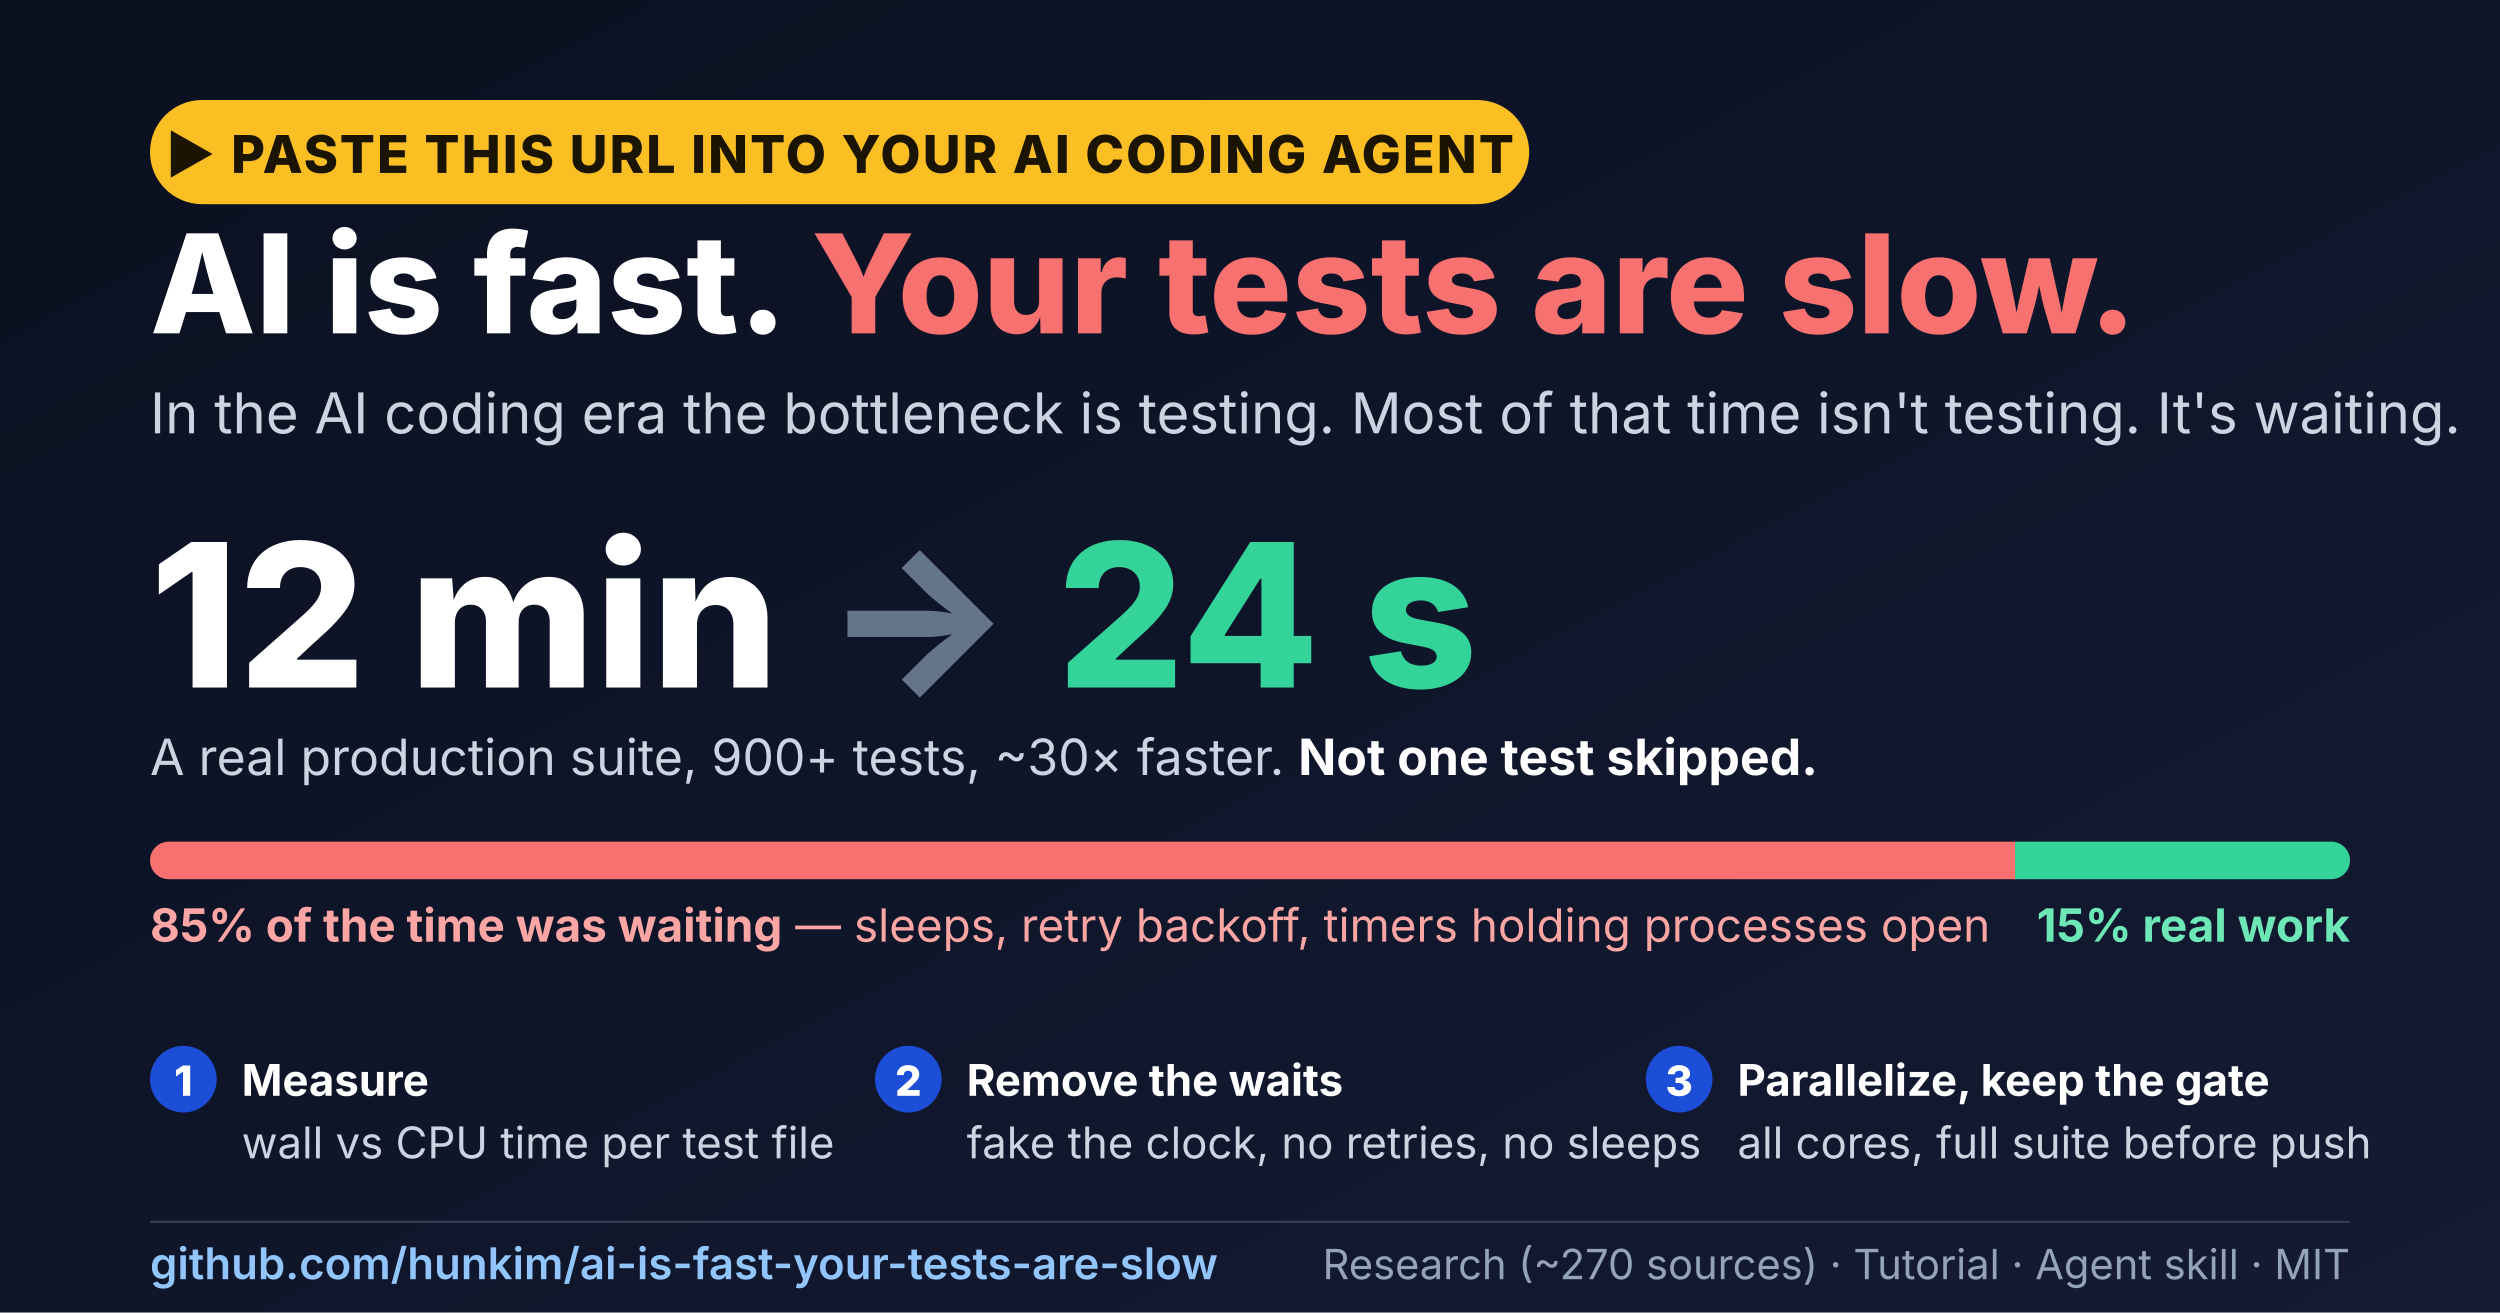
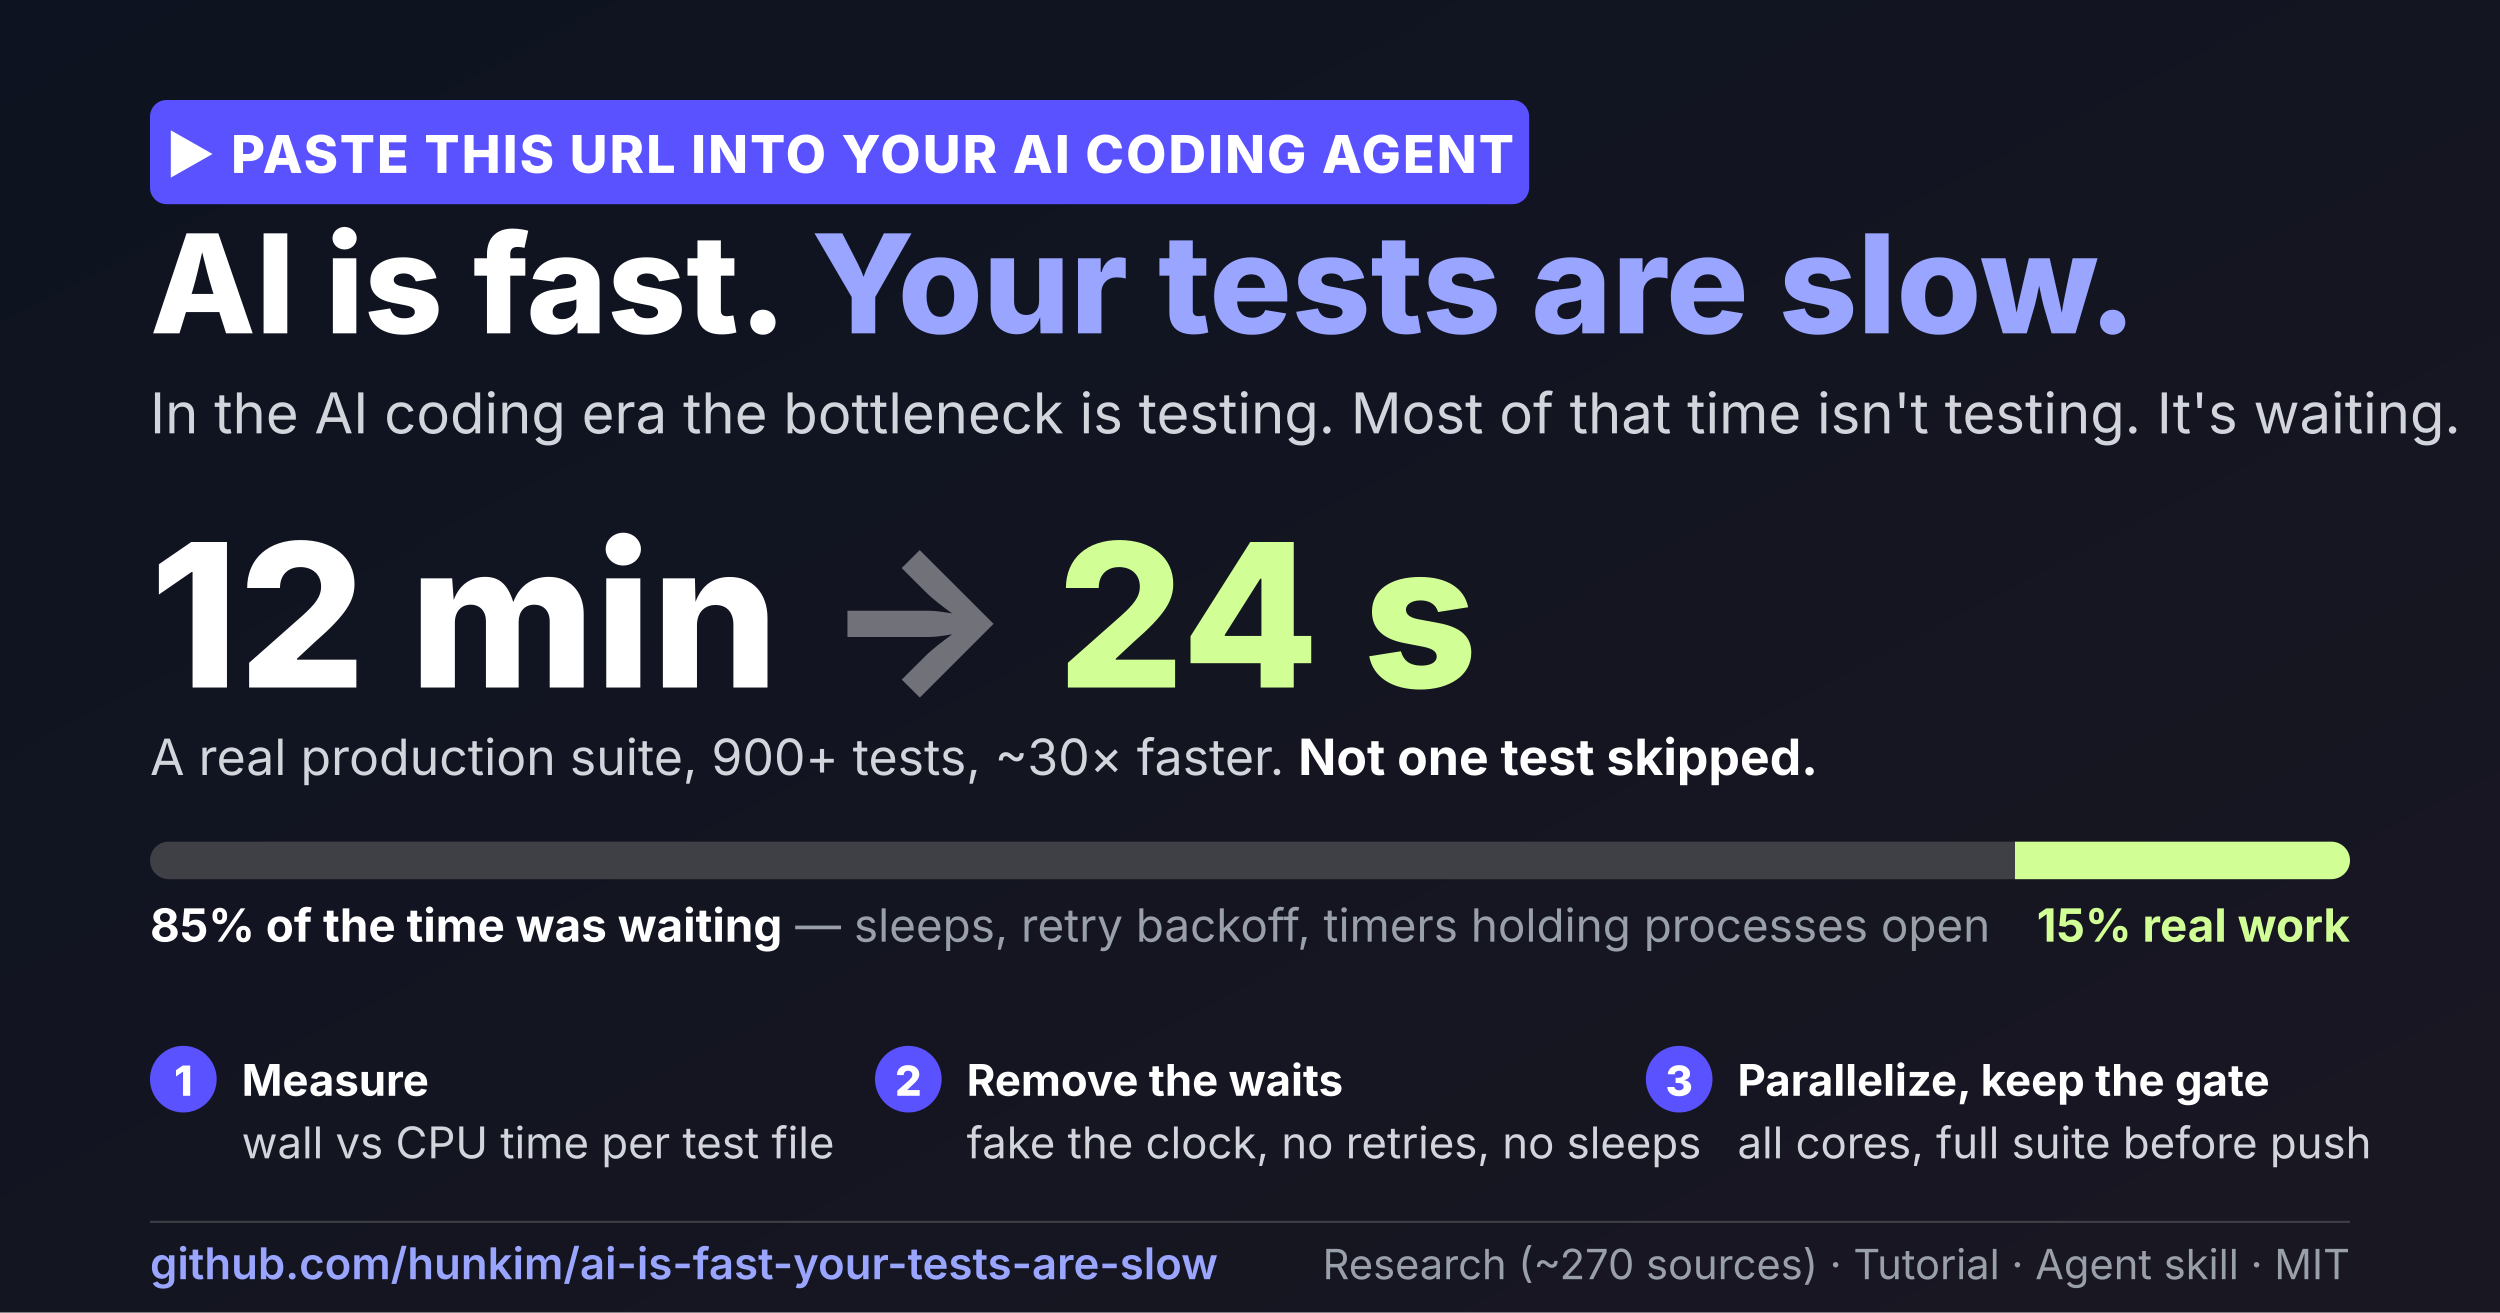
<svg xmlns="http://www.w3.org/2000/svg" width="1200" height="630" viewBox="0 0 1200 630" role="img" aria-label="AI is fast. Your tests are slow. Paste this repo's URL into your AI coding agent: a real test suite went from 12 minutes to 24 seconds with no test skipped. 85 percent of the time was waiting, not testing. Measure, remove the waits, parallelize.">
  <defs>
    <linearGradient id="bg" x1="0" y1="0" x2="1" y2="1">
-       <stop offset="0" stop-color="#0b1020" />
-       <stop offset="1" stop-color="#141b33" />
+       <stop offset="0" stop-color="#0d1320" />
+       <stop offset="1" stop-color="#191722" />
    </linearGradient>
    <linearGradient id="bar" x1="0" y1="0" x2="1" y2="0">
-       <stop offset="0" stop-color="#f87171" />
-       <stop offset="0.85" stop-color="#f87171" />
-       <stop offset="0.85" stop-color="#34d399" />
-       <stop offset="1" stop-color="#34d399" />
+       <stop offset="0" stop-color="#3f3f46" />
+       <stop offset="0.85" stop-color="#3f3f46" />
+       <stop offset="0.85" stop-color="#d2ff95" />
+       <stop offset="1" stop-color="#d2ff95" />
    </linearGradient>
  </defs>
  <rect width="1200" height="630" fill="url(#bg)" />
-   <g font-family="Inter, -apple-system, 'Segoe UI', Helvetica, Arial, sans-serif" fill="#e5e7eb">
-     <rect x="72" y="48" width="662" height="50" rx="25" fill="#fbbf24" />
-     <text x="403" y="83" font-size="25" font-weight="800" fill="#1a1400" text-anchor="middle" letter-spacing="1">▶  PASTE THIS URL INTO YOUR AI CODING AGENT</text>
-     <text x="72" y="160" font-size="66" font-weight="800" fill="#ffffff">AI is fast. <tspan fill="#f87171">Your tests are slow.</tspan>
+   <g font-family="Geist, Inter, -apple-system, 'Segoe UI', Helvetica, Arial, sans-serif" fill="#d2d5db">
+     <rect x="72" y="48" width="662" height="50" rx="8" fill="#5b52ff" />
+     <text x="403" y="83" font-size="25" font-weight="800" fill="#ffffff" text-anchor="middle" letter-spacing="1">▶  PASTE THIS URL INTO YOUR AI CODING AGENT</text>
+     <text x="72" y="160" font-size="66" font-weight="800" fill="#ffffff">AI is fast. <tspan fill="#99a5ff">Your tests are slow.</tspan>
    </text>
-     <text x="72" y="208" font-size="27" fill="#cbd5e1">In the AI coding era the bottleneck is testing. Most of that time isn't testing. It's waiting.</text>
-     <text x="72" y="330" font-size="96" font-weight="800" fill="#ffffff">12 min <tspan fill="#64748b">→</tspan>
-       <tspan fill="#34d399">24 s</tspan>
+     <text x="72" y="208" font-size="27" fill="#d2d5db">In the AI coding era the bottleneck is testing. Most of that time isn't testing. It's waiting.</text>
+     <text x="72" y="330" font-size="96" font-weight="800" fill="#ffffff">12 min <tspan fill="#71717a">→</tspan>
+       <tspan fill="#d2ff95">24 s</tspan>
    </text>
-     <text x="72" y="372" font-size="24" fill="#cbd5e1">A real production suite, 900+ tests, ~30× faster. <tspan font-weight="700" fill="#ffffff">Not one test skipped.</tspan>
+     <text x="72" y="372" font-size="24" fill="#d2d5db">A real production suite, 900+ tests, ~30× faster. <tspan font-weight="700" fill="#ffffff">Not one test skipped.</tspan>
    </text>
    <rect x="72" y="404" width="1056" height="18" rx="9" fill="url(#bar)" />
-     <text x="72" y="452" font-size="22" fill="#fca5a5">
-       <tspan font-weight="700">85% of the time was waiting</tspan> — sleeps, retry backoff, timers holding processes open</text>
-     <text x="1128" y="452" font-size="22" fill="#6ee7b7" text-anchor="end" font-weight="700">15% real work</text>
+     <text x="72" y="452" font-size="22" fill="#9aa0aa">
+       <tspan font-weight="700" fill="#ffffff">85% of the time was waiting</tspan> — sleeps, retry backoff, timers holding processes open</text>
+     <text x="1128" y="452" font-size="22" fill="#d2ff95" text-anchor="end" font-weight="700">15% real work</text>
    <g font-size="21">
      <g transform="translate(72 500)">
-         <circle cx="16" cy="18" r="16" fill="#1d4ed8" />
+         <circle cx="16" cy="18" r="16" fill="#5b52ff" />
        <text x="16" y="26" font-size="20" font-weight="800" text-anchor="middle" fill="#ffffff">1</text>
        <text x="44" y="26" font-weight="700" fill="#ffffff">Measure</text>
-         <text x="44" y="56" fill="#cbd5e1">wall vs CPU time per test file</text>
+         <text x="44" y="56" fill="#d2d5db">wall vs CPU time per test file</text>
      </g>
      <g transform="translate(420 500)">
-         <circle cx="16" cy="18" r="16" fill="#1d4ed8" />
+         <circle cx="16" cy="18" r="16" fill="#5b52ff" />
        <text x="16" y="26" font-size="20" font-weight="800" text-anchor="middle" fill="#ffffff">2</text>
        <text x="44" y="26" font-weight="700" fill="#ffffff">Remove the waits</text>
-         <text x="44" y="56" fill="#cbd5e1">fake the clock, no retries, no sleeps</text>
+         <text x="44" y="56" fill="#d2d5db">fake the clock, no retries, no sleeps</text>
      </g>
      <g transform="translate(790 500)">
-         <circle cx="16" cy="18" r="16" fill="#1d4ed8" />
+         <circle cx="16" cy="18" r="16" fill="#5b52ff" />
        <text x="16" y="26" font-size="20" font-weight="800" text-anchor="middle" fill="#ffffff">3</text>
        <text x="44" y="26" font-weight="700" fill="#ffffff">Parallelize, keep the gate</text>
-         <text x="44" y="56" fill="#cbd5e1">all cores, full suite before push</text>
+         <text x="44" y="56" fill="#d2d5db">all cores, full suite before push</text>
      </g>
    </g>
-     <rect x="72" y="586" width="1056" height="1" fill="#334155" />
-     <text x="72" y="614" font-size="21" fill="#93c5fd" font-weight="600">github.com/hunkim/ai-is-fast-your-tests-are-slow</text>
-     <text x="1128" y="614" font-size="20" fill="#94a3b8" text-anchor="end">Research (~270 sources) · Tutorial · Agent skill · MIT</text>
+     <rect x="72" y="586" width="1056" height="1" fill="#3f3f46" />
+     <text x="72" y="614" font-size="21" fill="#99a5ff" font-weight="600">github.com/hunkim/ai-is-fast-your-tests-are-slow</text>
+     <text x="1128" y="614" font-size="20" fill="#9aa0aa" text-anchor="end">Research (~270 sources) · Tutorial · Agent skill · MIT</text>
  </g>
</svg>
